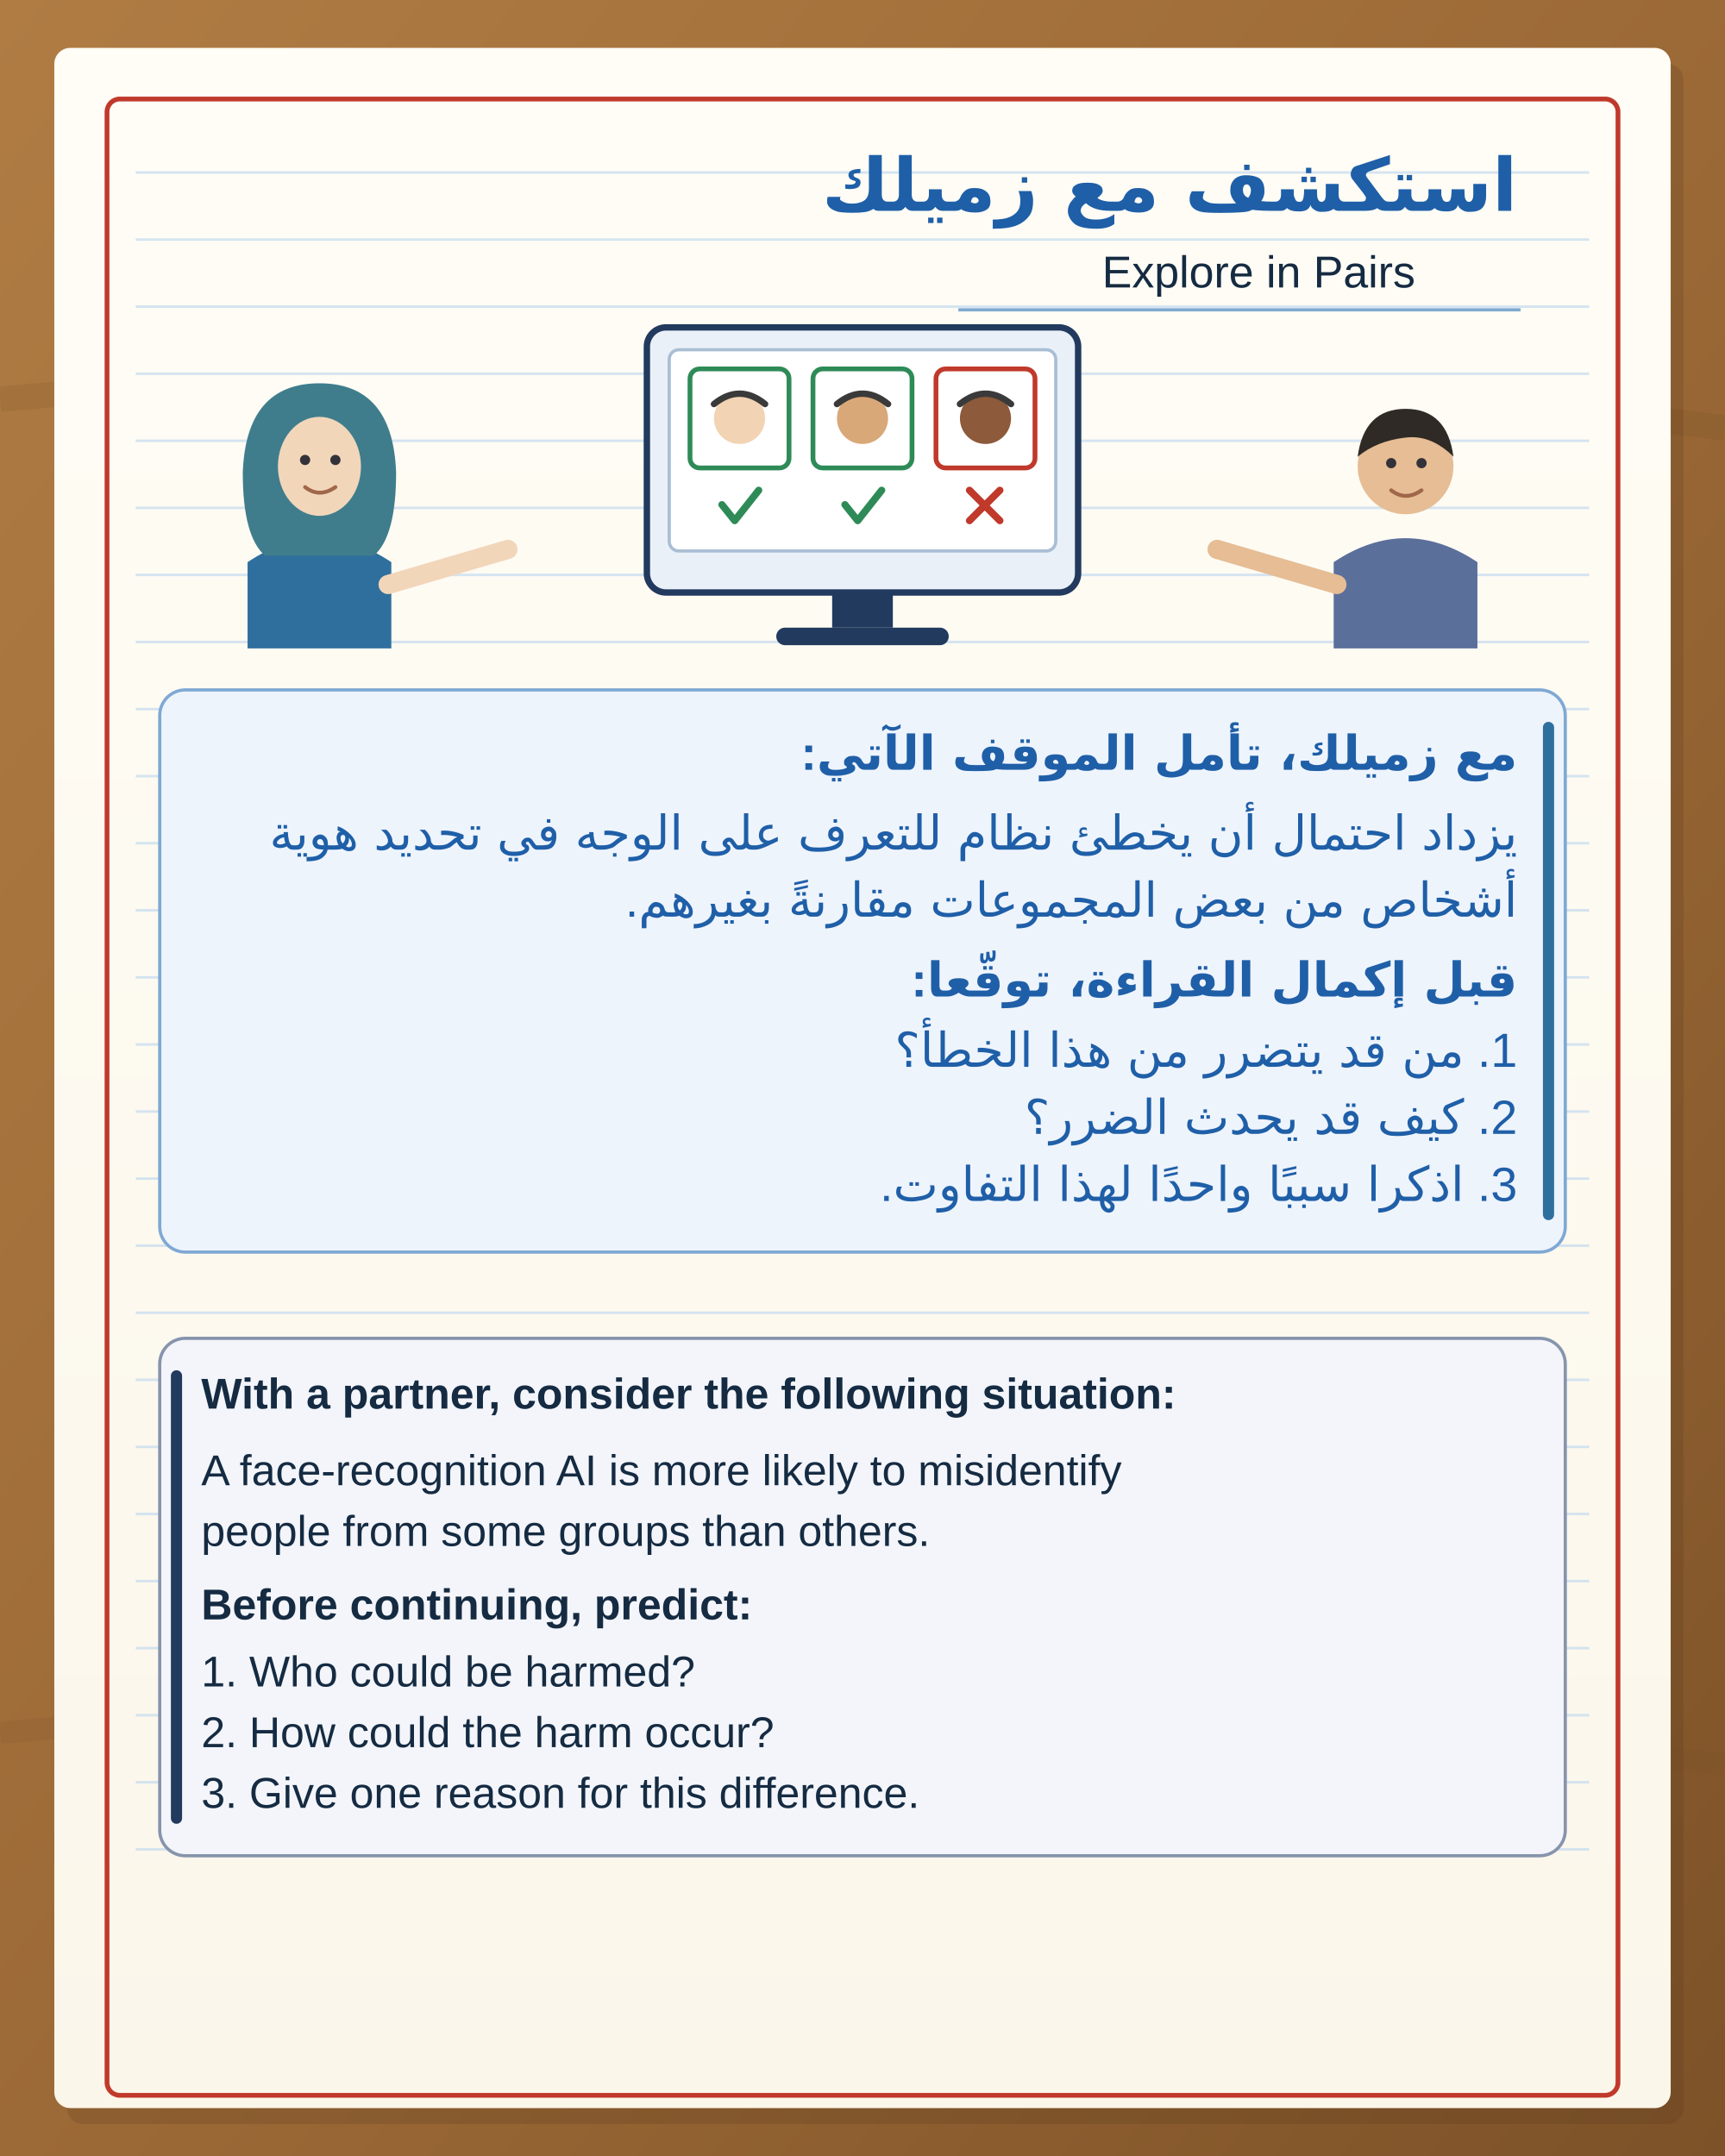
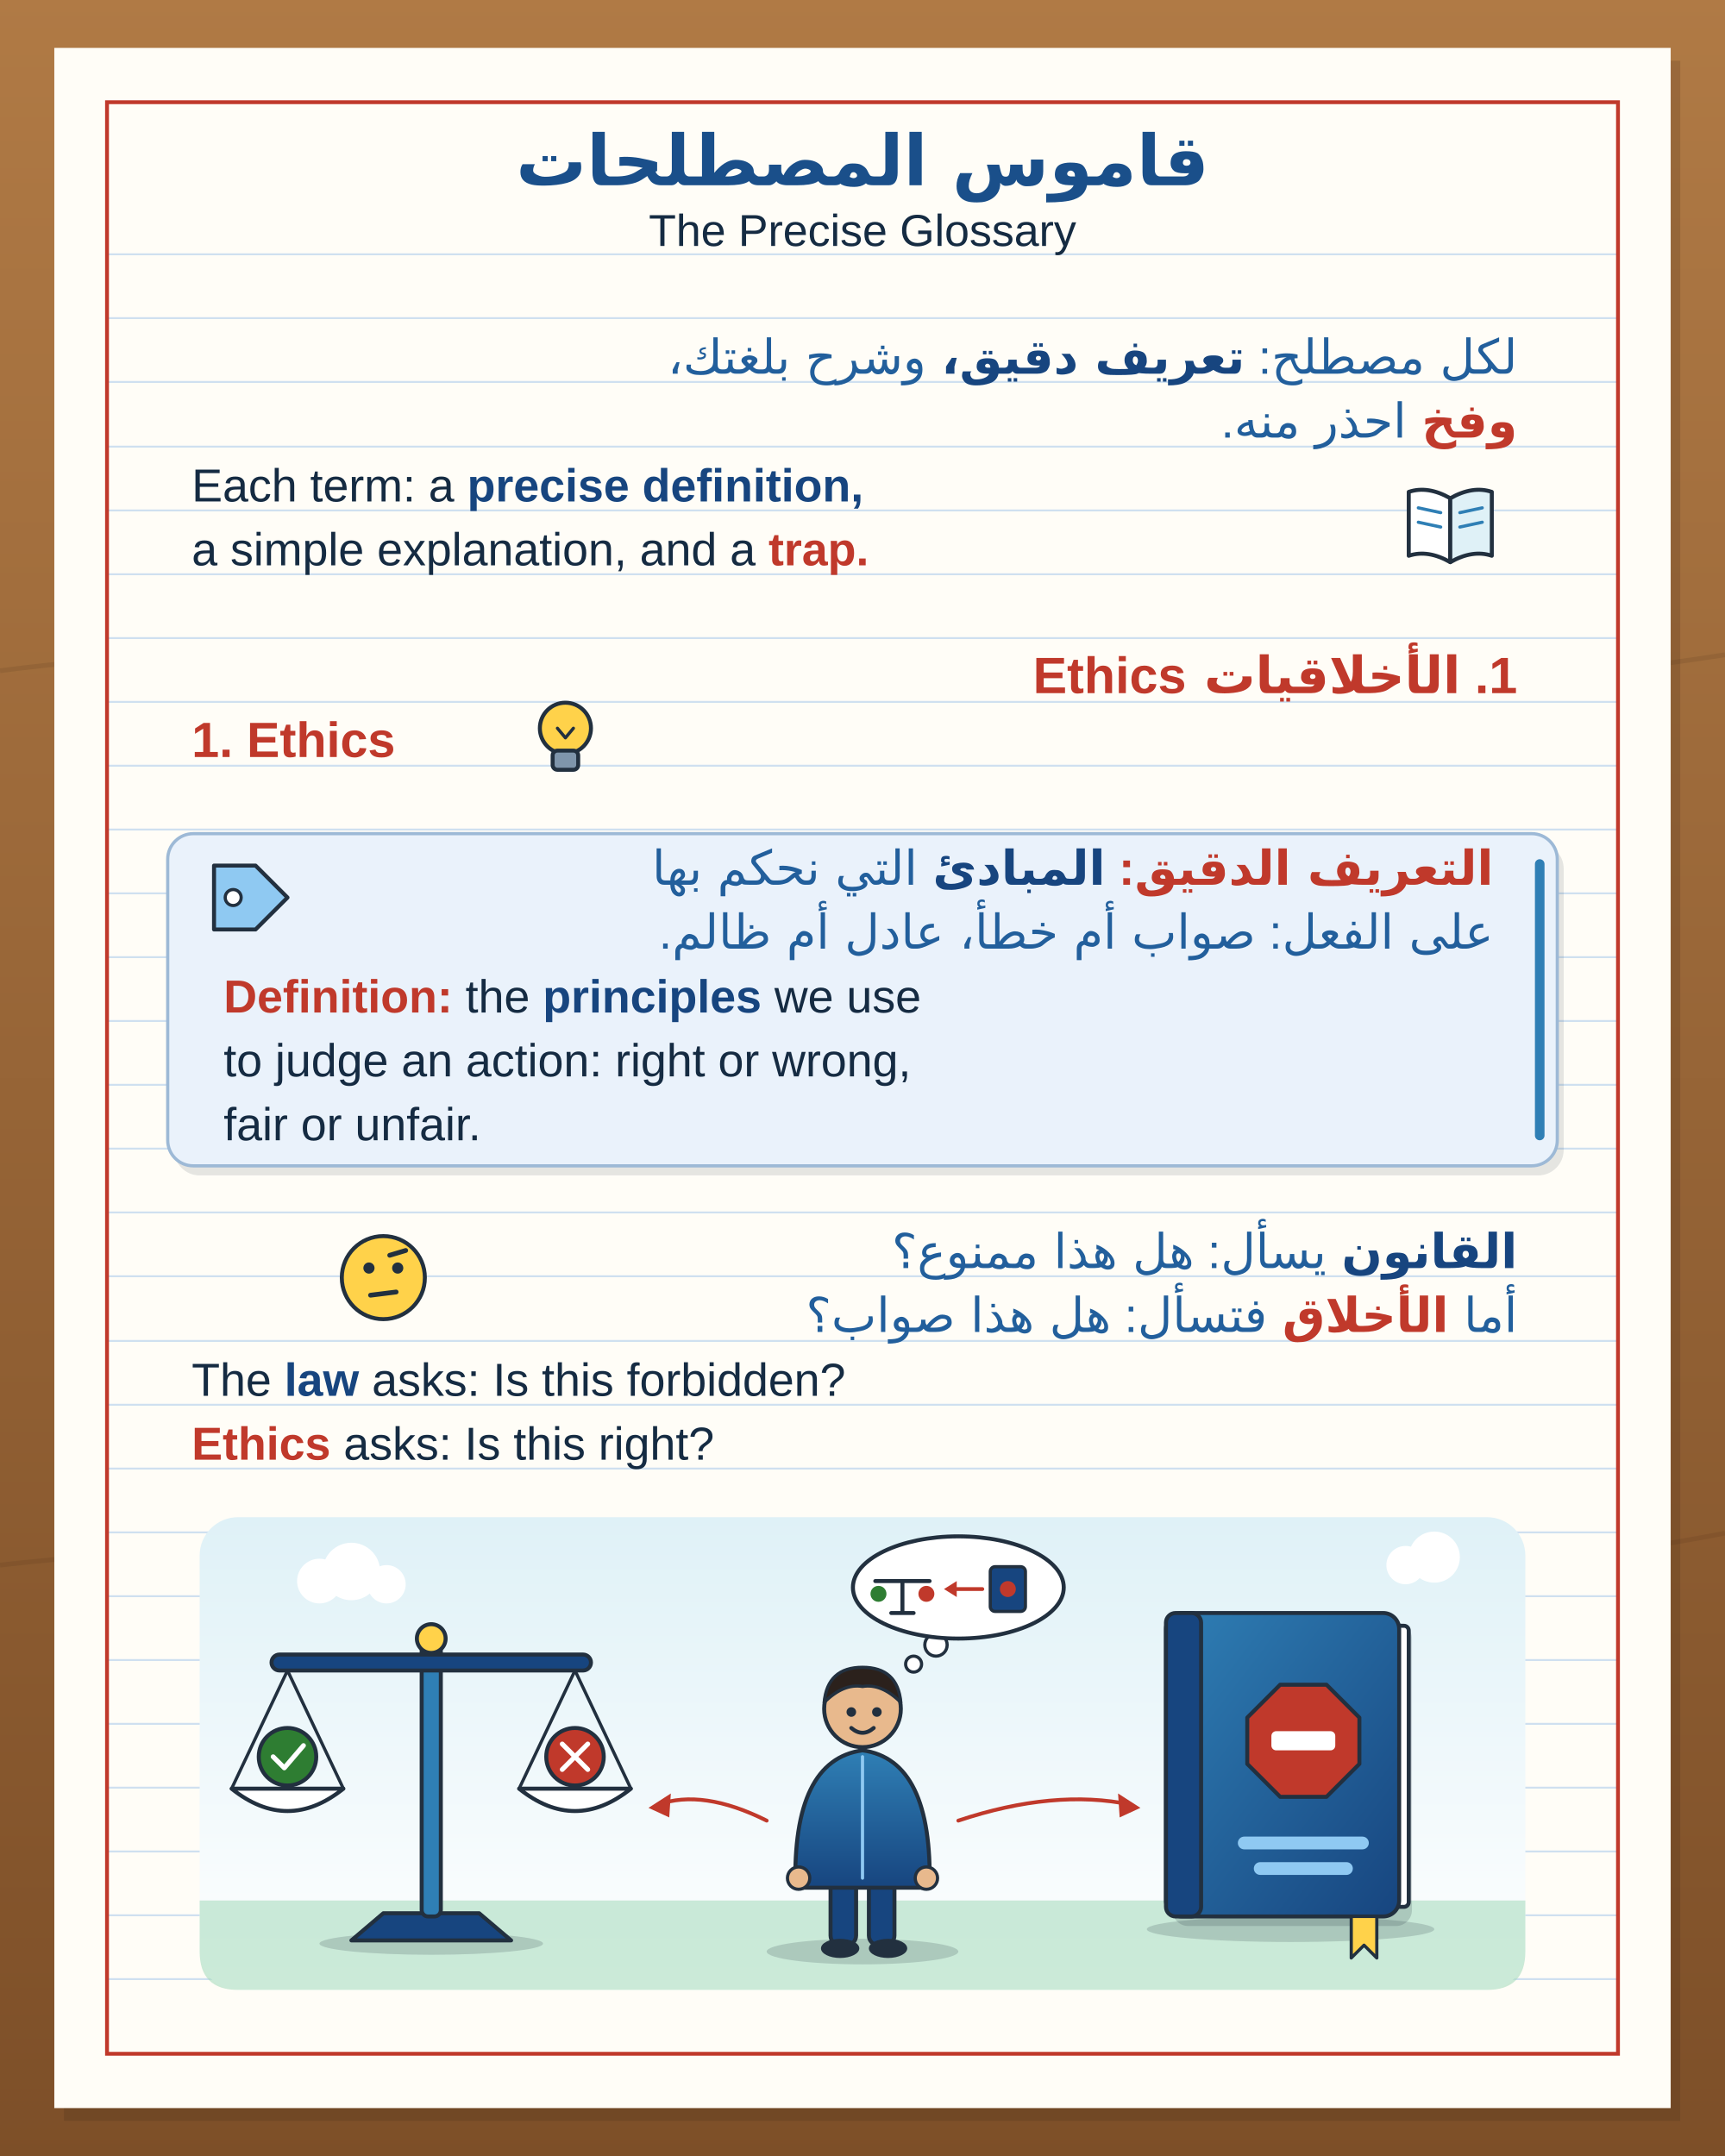
<svg xmlns="http://www.w3.org/2000/svg" width="1080" height="1350" viewBox="0 0 1080 1350" preserveAspectRatio="xMidYMid meet" style="width:100%;height:auto;max-width:1080px;display:block;margin:0 auto;">
  <defs>
-     <linearGradient id="deskWood" x1="0" y1="0" x2="1" y2="1">
-       <stop offset="0" stop-color="#b07c44" />
-       <stop offset="0.55" stop-color="#9a6835" />
-       <stop offset="1" stop-color="#7d5228" />
+     <linearGradient id="pmDesk" x1="0" y1="0" x2="0" y2="1">
+       <stop offset="0" stop-color="#b07a45" />
+       <stop offset="1" stop-color="#7d4f28" />
    </linearGradient>
-     <linearGradient id="paperTone" x1="0" y1="0" x2="0" y2="1">
-       <stop offset="0" stop-color="#fffdf6" />
-       <stop offset="1" stop-color="#fbf6ea" />
+     <pattern id="pmRules" x="0" y="120" width="1080" height="40" patternUnits="userSpaceOnUse">
+       <line x1="0" y1="39.5" x2="1080" y2="39.5" stroke="#cfe0f0" stroke-width="1.4" />
+     </pattern>
+     <linearGradient id="ilSky" x1="0" y1="0" x2="0" y2="1">
+       <stop offset="0" stop-color="#dff1f7" />
+       <stop offset="1" stop-color="#ffffff" />
+     </linearGradient>
+     <linearGradient id="ilBook" x1="0" y1="0" x2="1" y2="1">
+       <stop offset="0" stop-color="#2f7fb5" />
+       <stop offset="1" stop-color="#17457f" />
+     </linearGradient>
+     <linearGradient id="ilTunic" x1="0" y1="0" x2="0" y2="1">
+       <stop offset="0" stop-color="#2f7fb5" />
+       <stop offset="1" stop-color="#17457f" />
    </linearGradient>
  </defs>
-   <rect x="0" y="0" width="1080" height="1350" fill="url(#deskWood)" />
-   <path d="M0 250 Q 540 200 1080 268" stroke="#6d4620" stroke-width="16" fill="none" opacity=".14" />
-   <path d="M0 1085 Q 540 1035 1080 1105" stroke="#6d4620" stroke-width="14" fill="none" opacity=".12" />
-   <rect x="42" y="40" width="1012" height="1290" rx="10" fill="#4a2f14" opacity=".18" />
-   <rect x="34" y="30" width="1012" height="1290" rx="10" fill="url(#paperTone)" />
-   <g stroke="#c7dcef" stroke-width="1.6" opacity=".75">
-     <line x1="85" y1="108" x2="995" y2="108" />
-     <line x1="85" y1="150" x2="995" y2="150" />
-     <line x1="85" y1="192" x2="995" y2="192" />
-     <line x1="85" y1="234" x2="995" y2="234" />
-     <line x1="85" y1="276" x2="995" y2="276" />
-     <line x1="85" y1="318" x2="995" y2="318" />
-     <line x1="85" y1="360" x2="995" y2="360" />
-     <line x1="85" y1="402" x2="995" y2="402" />
-     <line x1="85" y1="444" x2="995" y2="444" />
-     <line x1="85" y1="486" x2="995" y2="486" />
-     <line x1="85" y1="528" x2="995" y2="528" />
-     <line x1="85" y1="570" x2="995" y2="570" />
-     <line x1="85" y1="612" x2="995" y2="612" />
-     <line x1="85" y1="654" x2="995" y2="654" />
-     <line x1="85" y1="696" x2="995" y2="696" />
-     <line x1="85" y1="738" x2="995" y2="738" />
-     <line x1="85" y1="780" x2="995" y2="780" />
-     <line x1="85" y1="822" x2="995" y2="822" />
-     <line x1="85" y1="864" x2="995" y2="864" />
-     <line x1="85" y1="906" x2="995" y2="906" />
-     <line x1="85" y1="948" x2="995" y2="948" />
-     <line x1="85" y1="990" x2="995" y2="990" />
-     <line x1="85" y1="1032" x2="995" y2="1032" />
-     <line x1="85" y1="1074" x2="995" y2="1074" />
-     <line x1="85" y1="1116" x2="995" y2="1116" />
-     <line x1="85" y1="1158" x2="995" y2="1158" />
+   <rect x="0" y="0" width="1080" height="1350" fill="url(#pmDesk)" />
+   <path d="M0 420 C 300 380, 700 470, 1080 410" fill="none" stroke="#3a2411" stroke-width="3" opacity=".12" />
+   <path d="M0 980 C 350 940, 720 1030, 1080 960" fill="none" stroke="#3a2411" stroke-width="3" opacity=".12" />
+   <rect x="40" y="38" width="1012" height="1290" fill="#3a2411" opacity=".18" />
+   <rect x="34" y="30" width="1012" height="1290" fill="#fffdf7" />
+   <rect x="67" y="120" width="946" height="1152" fill="url(#pmRules)" />
+   <rect x="67" y="64" width="946" height="1222" fill="none" stroke="#c0392b" stroke-width="2.4" />
+   <rect x="109" y="528" width="870" height="208" rx="16" fill="#22303f" opacity=".12" />
+   <rect x="105" y="522" width="870" height="208" rx="16" fill="#eaf2fb" stroke="#9db9d6" stroke-width="2" />
+   <rect x="961" y="538" width="6" height="176" rx="3" fill="#2f7fb5" />
+   <g transform="translate(880 300)">
+     <path d="M28 12 Q14 4 2 8 L2 48 Q14 44 28 52 Z" fill="#ffffff" stroke="#22303f" stroke-width="2.5" stroke-linecap="round" stroke-linejoin="round" />
+     <path d="M28 12 Q42 4 54 8 L54 48 Q42 44 28 52 Z" fill="#dff1f7" stroke="#22303f" stroke-width="2.5" stroke-linecap="round" stroke-linejoin="round" />
+     <path d="M8 18 L22 21 M8 27 L22 30 M34 21 L48 18 M34 30 L48 27" fill="none" stroke="#2f7fb5" stroke-width="2" stroke-linecap="round" />
  </g>
-   <rect x="67" y="62" width="946" height="1250" rx="8" fill="none" stroke="#c0392b" stroke-width="3" />
+   <g transform="translate(330 438)">
+     <circle cx="24" cy="18" r="16" fill="#ffd24a" stroke="#22303f" stroke-width="2.5" />
+     <rect x="16" y="32" width="16" height="12" rx="3" fill="#7f95ab" stroke="#22303f" stroke-width="2.5" />
+     <path d="M19 18 L24 24 L29 18" fill="none" stroke="#22303f" stroke-width="2" stroke-linecap="round" stroke-linejoin="round" />
+   </g>
+   <g transform="translate(130 536)">
+     <polygon points="4,6 30,6 50,26 30,46 4,46" fill="#8fc9f2" stroke="#22303f" stroke-width="2.5" stroke-linejoin="round" />
+     <circle cx="16" cy="26" r="5" fill="#ffffff" stroke="#22303f" stroke-width="2" />
+   </g>
+   <g transform="translate(240 800)">
+     <circle cx="0" cy="0" r="26" fill="#ffd24a" stroke="#22303f" stroke-width="2.5" />
+     <circle cx="-9" cy="-6" r="3.5" fill="#22303f" />
+     <circle cx="9" cy="-6" r="3.5" fill="#22303f" />
+     <path d="M -8 11 L 8 9" fill="none" stroke="#22303f" stroke-width="3" stroke-linecap="round" />
+     <path d="M 4 -14 L 14 -17" fill="none" stroke="#22303f" stroke-width="3" stroke-linecap="round" />
+   </g>
  <g>
-     <path d="M155 406 L155 352 Q200 322 245 352 L245 406 Z" fill="#2e6f9e" />
-     <path d="M200 240 Q246 240 248 296 Q248 336 234 348 L166 348 Q152 336 152 296 Q154 240 200 240 Z" fill="#3f7d8c" />
-     <ellipse cx="200" cy="292" rx="26" ry="31" fill="#f2d6ba" />
-     <circle cx="191" cy="288" r="3.2" fill="#33323a" />
-     <circle cx="210" cy="288" r="3.2" fill="#33323a" />
-     <path d="M191 305 Q200 312 210 305" stroke="#a0674a" stroke-width="2.4" fill="none" stroke-linecap="round" />
-     <path d="M243 366 L318 344" stroke="#f2d6ba" stroke-width="12" fill="none" stroke-linecap="round" />
-     <path d="M835 406 L835 352 Q880 322 925 352 L925 406 Z" fill="#5b6f9b" />
-     <circle cx="880" cy="292" r="30" fill="#e6bd94" />
-     <path d="M850 286 Q854 256 880 256 Q906 256 910 286 Q896 272 880 274 Q862 276 850 286 Z" fill="#2f2a26" />
-     <circle cx="871" cy="290" r="3.2" fill="#33323a" />
-     <circle cx="890" cy="290" r="3.2" fill="#33323a" />
-     <path d="M871 307 Q880 314 890 307" stroke="#a0674a" stroke-width="2.4" fill="none" stroke-linecap="round" />
-     <path d="M837 366 L762 344" stroke="#e6bd94" stroke-width="12" fill="none" stroke-linecap="round" />
-     <rect x="405" y="205" width="270" height="166" rx="12" fill="#e9f0f8" stroke="#223a5e" stroke-width="4" />
-     <rect x="419" y="219" width="242" height="126" rx="6" fill="#ffffff" stroke="#a9bed4" stroke-width="2" />
-     <rect x="521" y="371" width="38" height="22" fill="#223a5e" />
-     <rect x="486" y="393" width="108" height="11" rx="5.5" fill="#223a5e" />
-     <rect x="432" y="231" width="62" height="62" rx="6" fill="none" stroke="#2e8b57" stroke-width="3" />
-     <circle cx="463" cy="262" r="16" fill="#f2d3b3" />
-     <path d="M447 253 Q463 240 479 253" stroke="#3a3a3a" stroke-width="4" fill="none" stroke-linecap="round" />
-     <rect x="509" y="231" width="62" height="62" rx="6" fill="none" stroke="#2e8b57" stroke-width="3" />
-     <circle cx="540" cy="262" r="16" fill="#d9a878" />
-     <path d="M524 253 Q540 240 556 253" stroke="#3a3a3a" stroke-width="4" fill="none" stroke-linecap="round" />
-     <rect x="586" y="231" width="62" height="62" rx="6" fill="none" stroke="#c0392b" stroke-width="3" />
-     <circle cx="617" cy="262" r="16" fill="#8d5a3b" />
-     <path d="M601 253 Q617 240 633 253" stroke="#3a3a3a" stroke-width="4" fill="none" stroke-linecap="round" />
-     <path d="M452 316 l8 10 l15 -19" stroke="#2e8b57" stroke-width="4.5" fill="none" stroke-linecap="round" stroke-linejoin="round" />
-     <path d="M529 316 l8 10 l15 -19" stroke="#2e8b57" stroke-width="4.5" fill="none" stroke-linecap="round" stroke-linejoin="round" />
-     <path d="M607 307 l19 19 M626 307 l-19 19" stroke="#c0392b" stroke-width="4.5" fill="none" stroke-linecap="round" />
+     <rect x="125" y="950" width="830" height="296" rx="24" fill="url(#ilSky)" />
+     <path d="M125 1190 L955 1190 L955 1222 Q955 1246 931 1246 L149 1246 Q125 1246 125 1222 Z" fill="#a9dcbe" opacity=".6" />
+     <circle cx="200" cy="990" r="14" fill="#ffffff" />
+     <circle cx="220" cy="984" r="18" fill="#ffffff" />
+     <circle cx="242" cy="992" r="12" fill="#ffffff" />
+     <circle cx="880" cy="980" r="12" fill="#ffffff" />
+     <circle cx="898" cy="975" r="16" fill="#ffffff" />
+     <ellipse cx="270" cy="1217" rx="70" ry="7" fill="#22303f" opacity=".18" />
+     <polygon points="220,1215 320,1215 300,1198 240,1198" fill="#17457f" stroke="#22303f" stroke-width="2.5" stroke-linejoin="round" />
+     <rect x="264" y="1030" width="12" height="170" rx="4" fill="#2f7fb5" stroke="#22303f" stroke-width="2.5" />
+     <rect x="170" y="1036" width="200" height="10" rx="5" fill="#17457f" stroke="#22303f" stroke-width="2.5" />
+     <circle cx="270" cy="1026" r="9" fill="#ffd24a" stroke="#22303f" stroke-width="2.5" />
+     <path d="M180 1046 L145 1120 M180 1046 L215 1120 M360 1046 L325 1120 M360 1046 L395 1120" fill="none" stroke="#22303f" stroke-width="2" stroke-linecap="round" />
+     <path d="M145 1120 Q180 1148 215 1120 Z" fill="#ffffff" stroke="#22303f" stroke-width="2.5" stroke-linejoin="round" />
+     <path d="M325 1120 Q360 1148 395 1120 Z" fill="#ffffff" stroke="#22303f" stroke-width="2.5" stroke-linejoin="round" />
+     <circle cx="180" cy="1100" r="18" fill="#2e7d32" stroke="#22303f" stroke-width="2.5" />
+     <path d="M171 1100 L178 1107 L190 1093" fill="none" stroke="#ffffff" stroke-width="3" stroke-linecap="round" stroke-linejoin="round" />
+     <circle cx="360" cy="1100" r="18" fill="#c0392b" stroke="#22303f" stroke-width="2.5" />
+     <path d="M352 1092 L368 1108 M368 1092 L352 1108" fill="none" stroke="#ffffff" stroke-width="3" stroke-linecap="round" />
+     <ellipse cx="808" cy="1208" rx="90" ry="8" fill="#22303f" opacity=".18" />
+     <rect x="734" y="1016" width="150" height="190" rx="10" fill="#22303f" opacity=".18" />
+     <rect x="868" y="1018" width="14" height="176" rx="3" fill="#ffffff" stroke="#22303f" stroke-width="2.5" />
+     <rect x="730" y="1010" width="146" height="190" rx="10" fill="url(#ilBook)" stroke="#22303f" stroke-width="2.5" />
+     <rect x="730" y="1010" width="22" height="190" rx="6" fill="#17457f" stroke="#22303f" stroke-width="2.5" />
+     <polygon points="830.5,1125.1 851.1,1104.5 851.1,1075.5 830.5,1054.9 801.5,1054.9 780.9,1075.5 780.9,1104.5 801.5,1125.1" fill="#c0392b" stroke="#22303f" stroke-width="2.5" stroke-linejoin="round" />
+     <rect x="796" y="1084" width="40" height="12" rx="3" fill="#ffffff" />
+     <rect x="775" y="1150" width="82" height="8" rx="4" fill="#8fc9f2" />
+     <rect x="785" y="1166" width="62" height="8" rx="4" fill="#8fc9f2" />
+     <path d="M846 1200 L846 1226 L854 1218 L862 1226 L862 1200 Z" fill="#ffd24a" stroke="#22303f" stroke-width="2" stroke-linejoin="round" />
+     <path d="M480 1140 Q440 1120 412 1130" fill="none" stroke="#c0392b" stroke-width="2.4" stroke-linecap="round" />
+     <polygon points="420,1123 406,1132 419,1138" fill="#c0392b" />
+     <path d="M600 1140 Q660 1120 708 1130" fill="none" stroke="#c0392b" stroke-width="2.4" stroke-linecap="round" />
+     <polygon points="700,1123 714,1132 701,1138" fill="#c0392b" />
+     <ellipse cx="540" cy="1222" rx="60" ry="8" fill="#22303f" opacity=".18" />
+     <rect x="520" y="1170" width="16" height="48" rx="6" fill="#17457f" stroke="#22303f" stroke-width="2.5" />
+     <rect x="544" y="1170" width="16" height="48" rx="6" fill="#17457f" stroke="#22303f" stroke-width="2.5" />
+     <ellipse cx="526" cy="1220" rx="12" ry="6" fill="#22303f" />
+     <ellipse cx="556" cy="1220" rx="12" ry="6" fill="#22303f" />
+     <path d="M498 1182 Q496 1102 540 1096 Q584 1102 582 1182 Z" fill="url(#ilTunic)" stroke="#22303f" stroke-width="2.5" stroke-linejoin="round" />
+     <path d="M540 1100 L540 1176" fill="none" stroke="#8fc9f2" stroke-width="2" stroke-linecap="round" />
+     <circle cx="500" cy="1176" r="7" fill="#e8b98d" stroke="#22303f" stroke-width="2" />
+     <circle cx="580" cy="1176" r="7" fill="#e8b98d" stroke="#22303f" stroke-width="2" />
+     <circle cx="540" cy="1070" r="24" fill="#e8b98d" stroke="#22303f" stroke-width="2.5" />
+     <path d="M516 1066 Q518 1044 540 1044 Q562 1044 564 1066 Q552 1054 540 1056 Q528 1054 516 1066 Z" fill="#2b211c" stroke="#22303f" stroke-width="2" stroke-linejoin="round" />
+     <circle cx="533" cy="1072" r="3" fill="#22303f" />
+     <circle cx="549" cy="1072" r="3" fill="#22303f" />
+     <path d="M533 1082 Q540 1088 547 1082" fill="none" stroke="#22303f" stroke-width="2.5" stroke-linecap="round" />
+     <circle cx="572" cy="1042" r="5" fill="#ffffff" stroke="#22303f" stroke-width="2" />
+     <circle cx="586" cy="1030" r="7" fill="#ffffff" stroke="#22303f" stroke-width="2" />
+     <ellipse cx="600" cy="994" rx="66" ry="32" fill="#ffffff" stroke="#22303f" stroke-width="2.5" />
+     <path d="M565 990 L565 1010 M558 1010 L572 1010 M548 990 L582 990" fill="none" stroke="#22303f" stroke-width="2.5" stroke-linecap="round" />
+     <circle cx="550" cy="998" r="5" fill="#2e7d32" />
+     <circle cx="580" cy="998" r="5" fill="#c0392b" />
+     <path d="M615 995 L599 995" fill="none" stroke="#c0392b" stroke-width="2.4" stroke-linecap="round" />
+     <polygon points="599,990 591,995 599,1000" fill="#c0392b" />
+     <rect x="620" y="981" width="22" height="28" rx="3" fill="#17457f" stroke="#22303f" stroke-width="2" />
+     <circle cx="631" cy="995" r="5" fill="#c0392b" />
  </g>
-   <rect x="100" y="432" width="880" height="352" rx="16" fill="#eef4fc" stroke="#7fa9d4" stroke-width="2" />
-   <rect x="966" y="452" width="7" height="312" rx="3.5" fill="#2e6f9e" />
-   <rect x="100" y="838" width="880" height="324" rx="16" fill="#f3f5fa" stroke="#8794ad" stroke-width="2" />
-   <rect x="107" y="858" width="7" height="284" rx="3.5" fill="#223a5e" />
-   <text x="950" y="132" direction="rtl" unicode-bidi="plaintext" text-anchor="start" font-family="Tahoma, Arial, Segoe UI, sans-serif" font-size="46" font-weight="bold" fill="#1f5fa8">
-     <tspan x="950" dy="0">استكشف مع زميلك</tspan>
+   <text x="540" y="116" direction="rtl" unicode-bidi="plaintext" text-anchor="middle" font-family="Tahoma, Arial, Segoe UI, sans-serif" font-size="44" font-weight="bold" fill="#1a4f8a">قاموس المصطلحات</text>
+   <text x="540" y="154" direction="ltr" unicode-bidi="plaintext" text-anchor="middle" font-family="Segoe Print, Comic Sans MS, Arial, sans-serif" font-size="28" font-weight="normal" fill="#152b42">The Precise Glossary</text>
+   <text x="950" y="234" direction="rtl" unicode-bidi="plaintext" text-anchor="start" font-family="Tahoma, Arial, Segoe UI, sans-serif" font-size="30" fill="#225f9c">
+     <tspan x="950" dy="0">لكل مصطلح: <tspan font-weight="bold" fill="#17457f">تعريف دقيق،</tspan> وشرح بلغتك،</tspan>
+     <tspan x="950" dy="40">
+       <tspan font-weight="bold" fill="#c0392b">وفخ</tspan> احذر منه.</tspan>
  </text>
-   <text x="690" y="180" direction="ltr" unicode-bidi="plaintext" text-anchor="start" font-family="Segoe Print, Comic Sans MS, Arial, sans-serif" font-size="28" fill="#152b42">
-     <tspan x="690" dy="0">Explore in Pairs</tspan>
+   <text x="120" y="314" direction="ltr" unicode-bidi="plaintext" text-anchor="start" font-family="Segoe Print, Comic Sans MS, Arial, sans-serif" font-size="29" fill="#152b42">
+     <tspan x="120" dy="0">Each term: a <tspan font-weight="bold" fill="#17457f">precise definition,</tspan>
+     </tspan>
+     <tspan x="120" dy="40">a simple explanation, and a <tspan font-weight="bold" fill="#c0392b">trap.</tspan>
+     </tspan>
  </text>
-   <line x1="600" y1="194" x2="952" y2="194" stroke="#7fa9d4" stroke-width="2" />
-   <text x="950" y="482" direction="rtl" unicode-bidi="plaintext" text-anchor="start" font-family="Tahoma, Arial, Segoe UI, sans-serif" font-size="30" fill="#1f5fa8">
-     <tspan x="950" dy="0" font-weight="bold">مع زميلك، تأمل الموقف الآتي:</tspan>
-     <tspan x="950" dy="50">يزداد احتمال أن يخطئ نظام للتعرف على الوجه في تحديد هوية</tspan>
-     <tspan x="950" dy="42">أشخاص من بعض المجموعات مقارنةً بغيرهم.</tspan>
-     <tspan x="950" dy="50" font-weight="bold">قبل إكمال القراءة، توقّعا:</tspan>
-     <tspan x="950" dy="44">1. من قد يتضرر من هذا الخطأ؟</tspan>
-     <tspan x="950" dy="42">2. كيف قد يحدث الضرر؟</tspan>
-     <tspan x="950" dy="42">3. اذكرا سببًا واحدًا لهذا التفاوت.</tspan>
+   <text x="950" y="434" direction="rtl" unicode-bidi="plaintext" text-anchor="start" font-family="Tahoma, Arial, Segoe UI, sans-serif" font-size="32" font-weight="bold" fill="#c0392b">1. الأخلاقيات Ethics</text>
+   <text x="120" y="474" direction="ltr" unicode-bidi="plaintext" text-anchor="start" font-family="Segoe Print, Comic Sans MS, Arial, sans-serif" font-size="31" font-weight="bold" fill="#c0392b">1. Ethics</text>
+   <text x="935" y="554" direction="rtl" unicode-bidi="plaintext" text-anchor="start" font-family="Tahoma, Arial, Segoe UI, sans-serif" font-size="30" fill="#225f9c">
+     <tspan x="935" dy="0">
+       <tspan font-weight="bold" fill="#c0392b">التعريف الدقيق:</tspan>
+       <tspan font-weight="bold" fill="#17457f">المبادئ</tspan> التي نحكم بها</tspan>
+     <tspan x="935" dy="40">على الفعل: صواب أم خطأ، عادل أم ظالم.</tspan>
  </text>
-   <text x="126" y="882" direction="ltr" unicode-bidi="plaintext" text-anchor="start" font-family="Segoe Print, Comic Sans MS, Arial, sans-serif" font-size="27" fill="#152b42">
-     <tspan x="126" dy="0" font-weight="bold">With a partner, consider the following situation:</tspan>
-     <tspan x="126" dy="48">A face-recognition AI is more likely to misidentify</tspan>
-     <tspan x="126" dy="38">people from some groups than others.</tspan>
-     <tspan x="126" dy="46" font-weight="bold">Before continuing, predict:</tspan>
-     <tspan x="126" dy="42">1. Who could be harmed?</tspan>
-     <tspan x="126" dy="38">2. How could the harm occur?</tspan>
-     <tspan x="126" dy="38">3. Give one reason for this difference.</tspan>
+   <text x="140" y="634" direction="ltr" unicode-bidi="plaintext" text-anchor="start" font-family="Segoe Print, Comic Sans MS, Arial, sans-serif" font-size="29" fill="#152b42">
+     <tspan x="140" dy="0">
+       <tspan font-weight="bold" fill="#c0392b">Definition:</tspan> the <tspan font-weight="bold" fill="#17457f">principles</tspan> we use</tspan>
+     <tspan x="140" dy="40">to judge an action: right or wrong,</tspan>
+     <tspan x="140" dy="40">fair or unfair.</tspan>
+   </text>
+   <text x="950" y="794" direction="rtl" unicode-bidi="plaintext" text-anchor="start" font-family="Tahoma, Arial, Segoe UI, sans-serif" font-size="30" fill="#225f9c">
+     <tspan x="950" dy="0">
+       <tspan font-weight="bold" fill="#17457f">القانون</tspan> يسأل: هل هذا ممنوع؟</tspan>
+     <tspan x="950" dy="40">أما <tspan font-weight="bold" fill="#c0392b">الأخلاق</tspan> فتسأل: هل هذا صواب؟</tspan>
+   </text>
+   <text x="120" y="874" direction="ltr" unicode-bidi="plaintext" text-anchor="start" font-family="Segoe Print, Comic Sans MS, Arial, sans-serif" font-size="29" fill="#152b42">
+     <tspan x="120" dy="0">The <tspan font-weight="bold" fill="#17457f">law</tspan> asks: Is this forbidden?</tspan>
+     <tspan x="120" dy="40">
+       <tspan font-weight="bold" fill="#c0392b">Ethics</tspan> asks: Is this right?</tspan>
  </text>
</svg>
